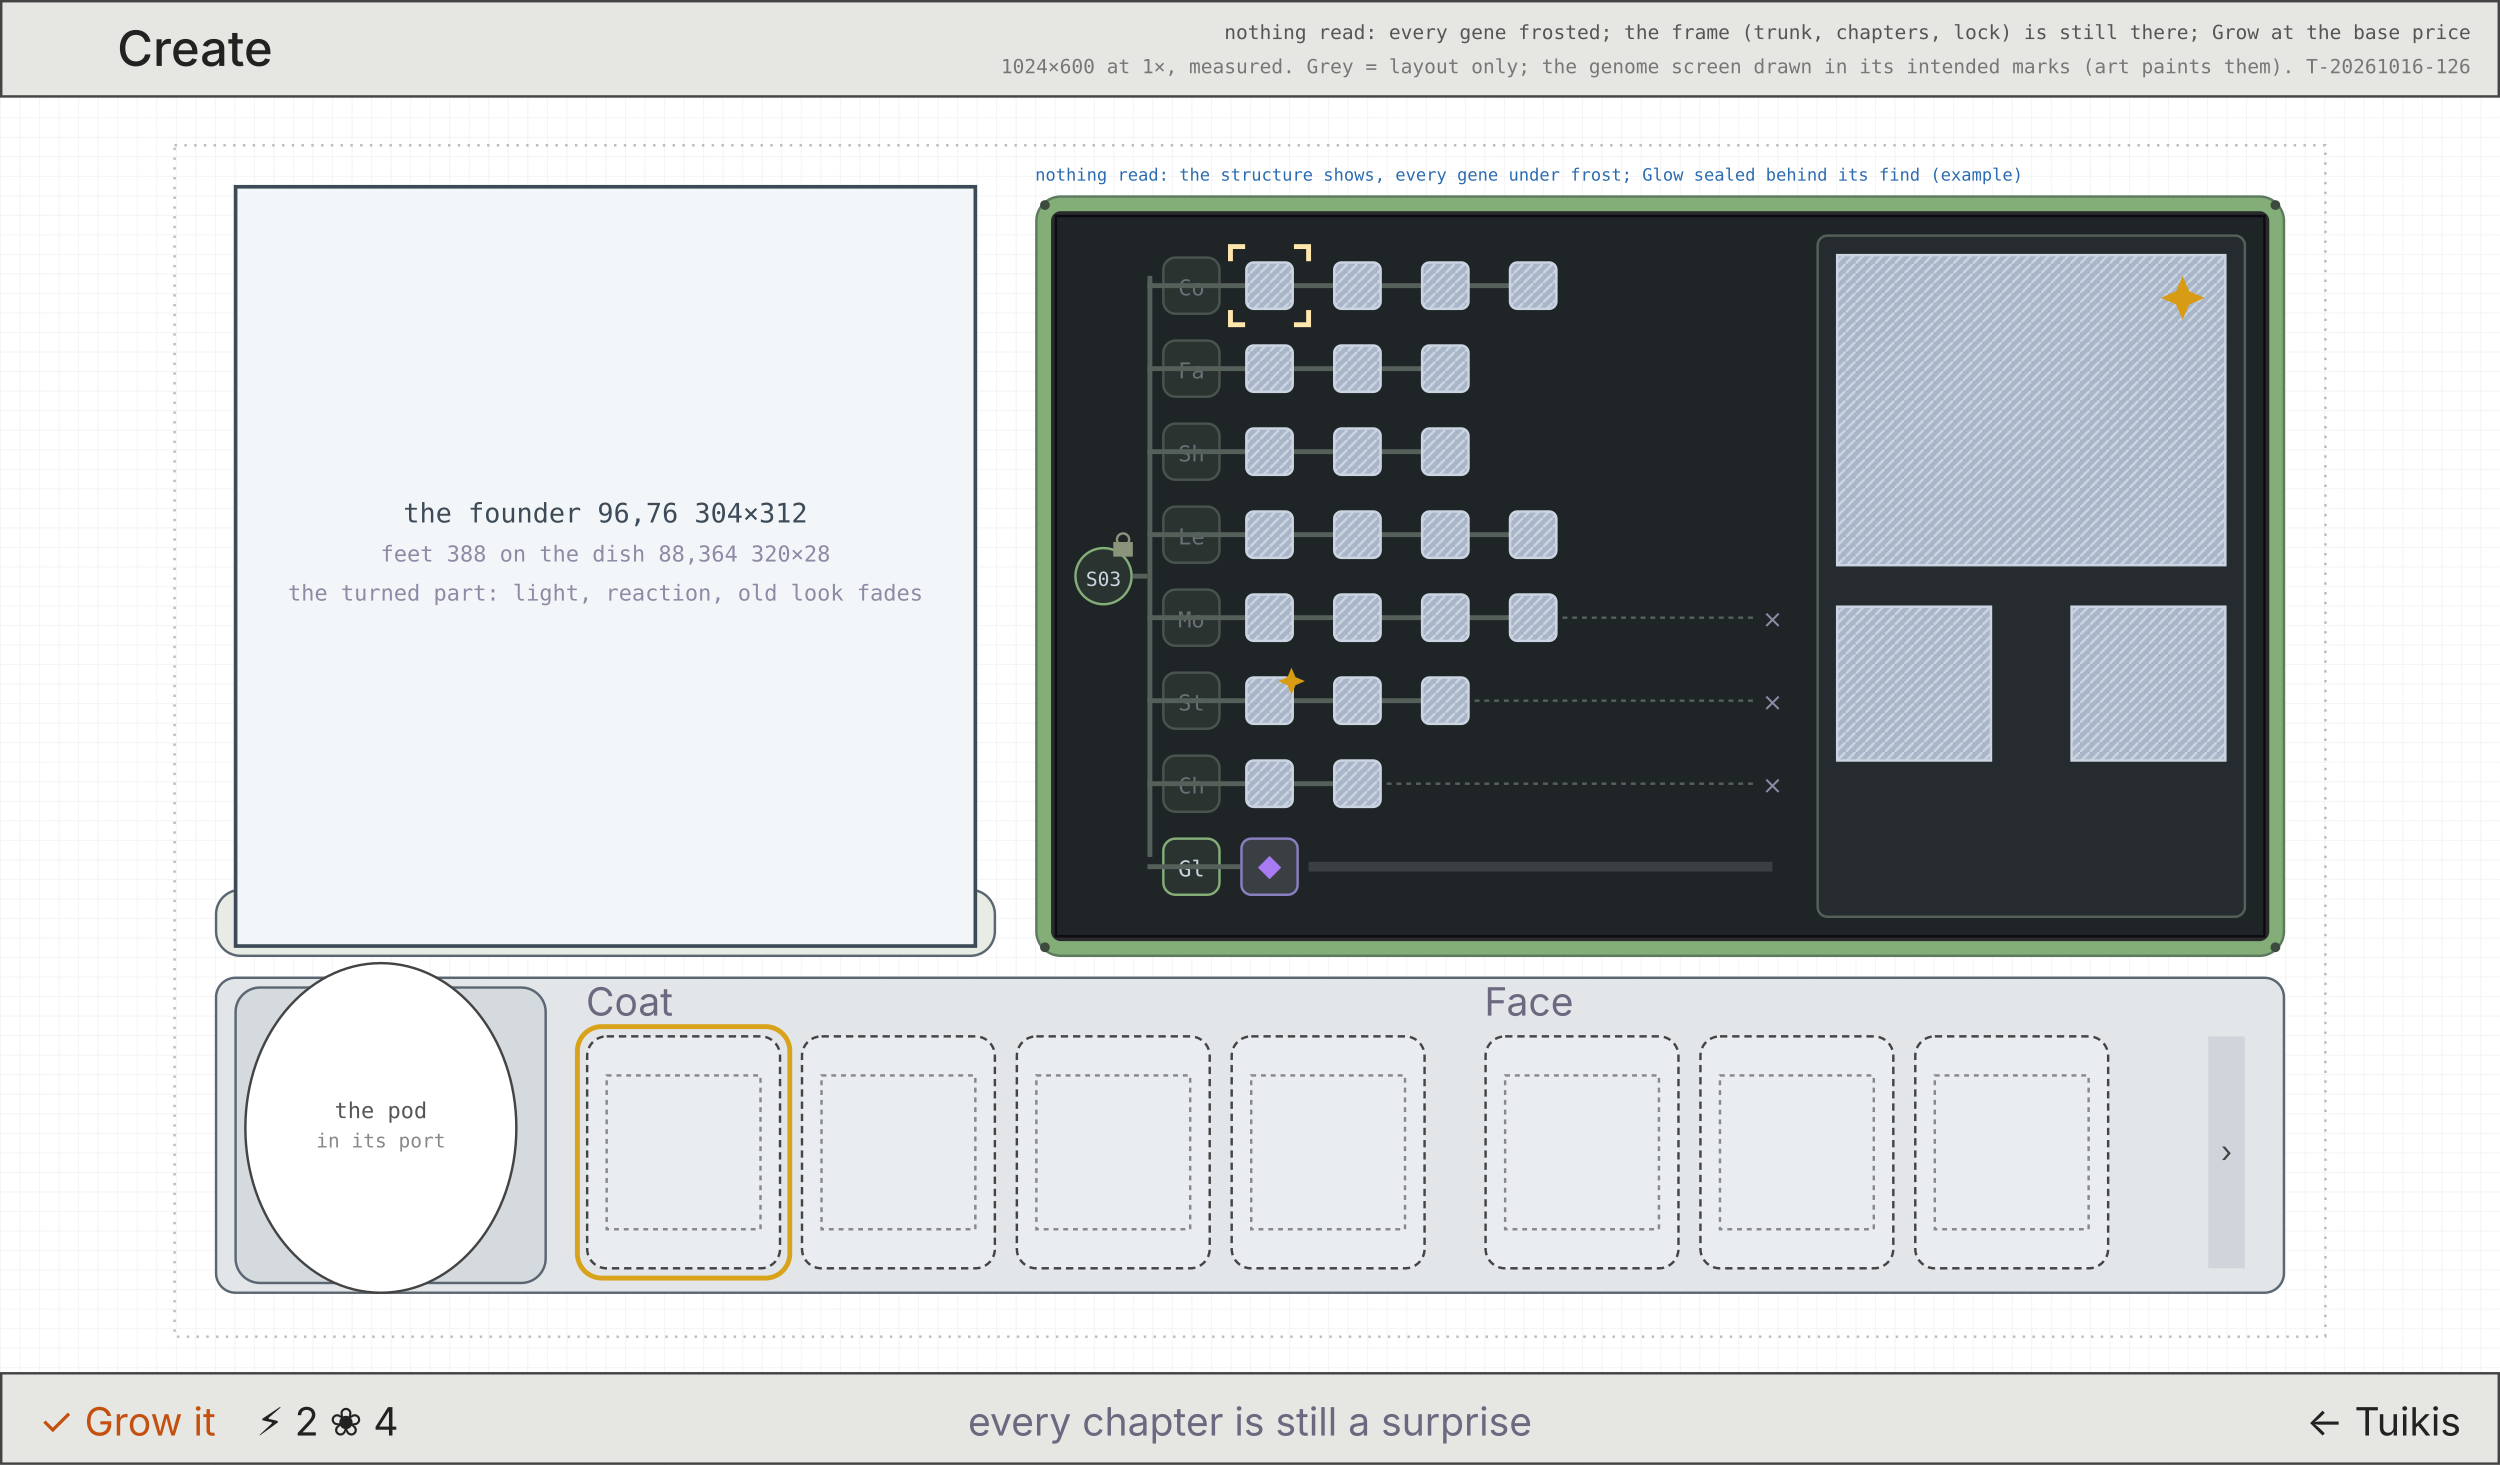
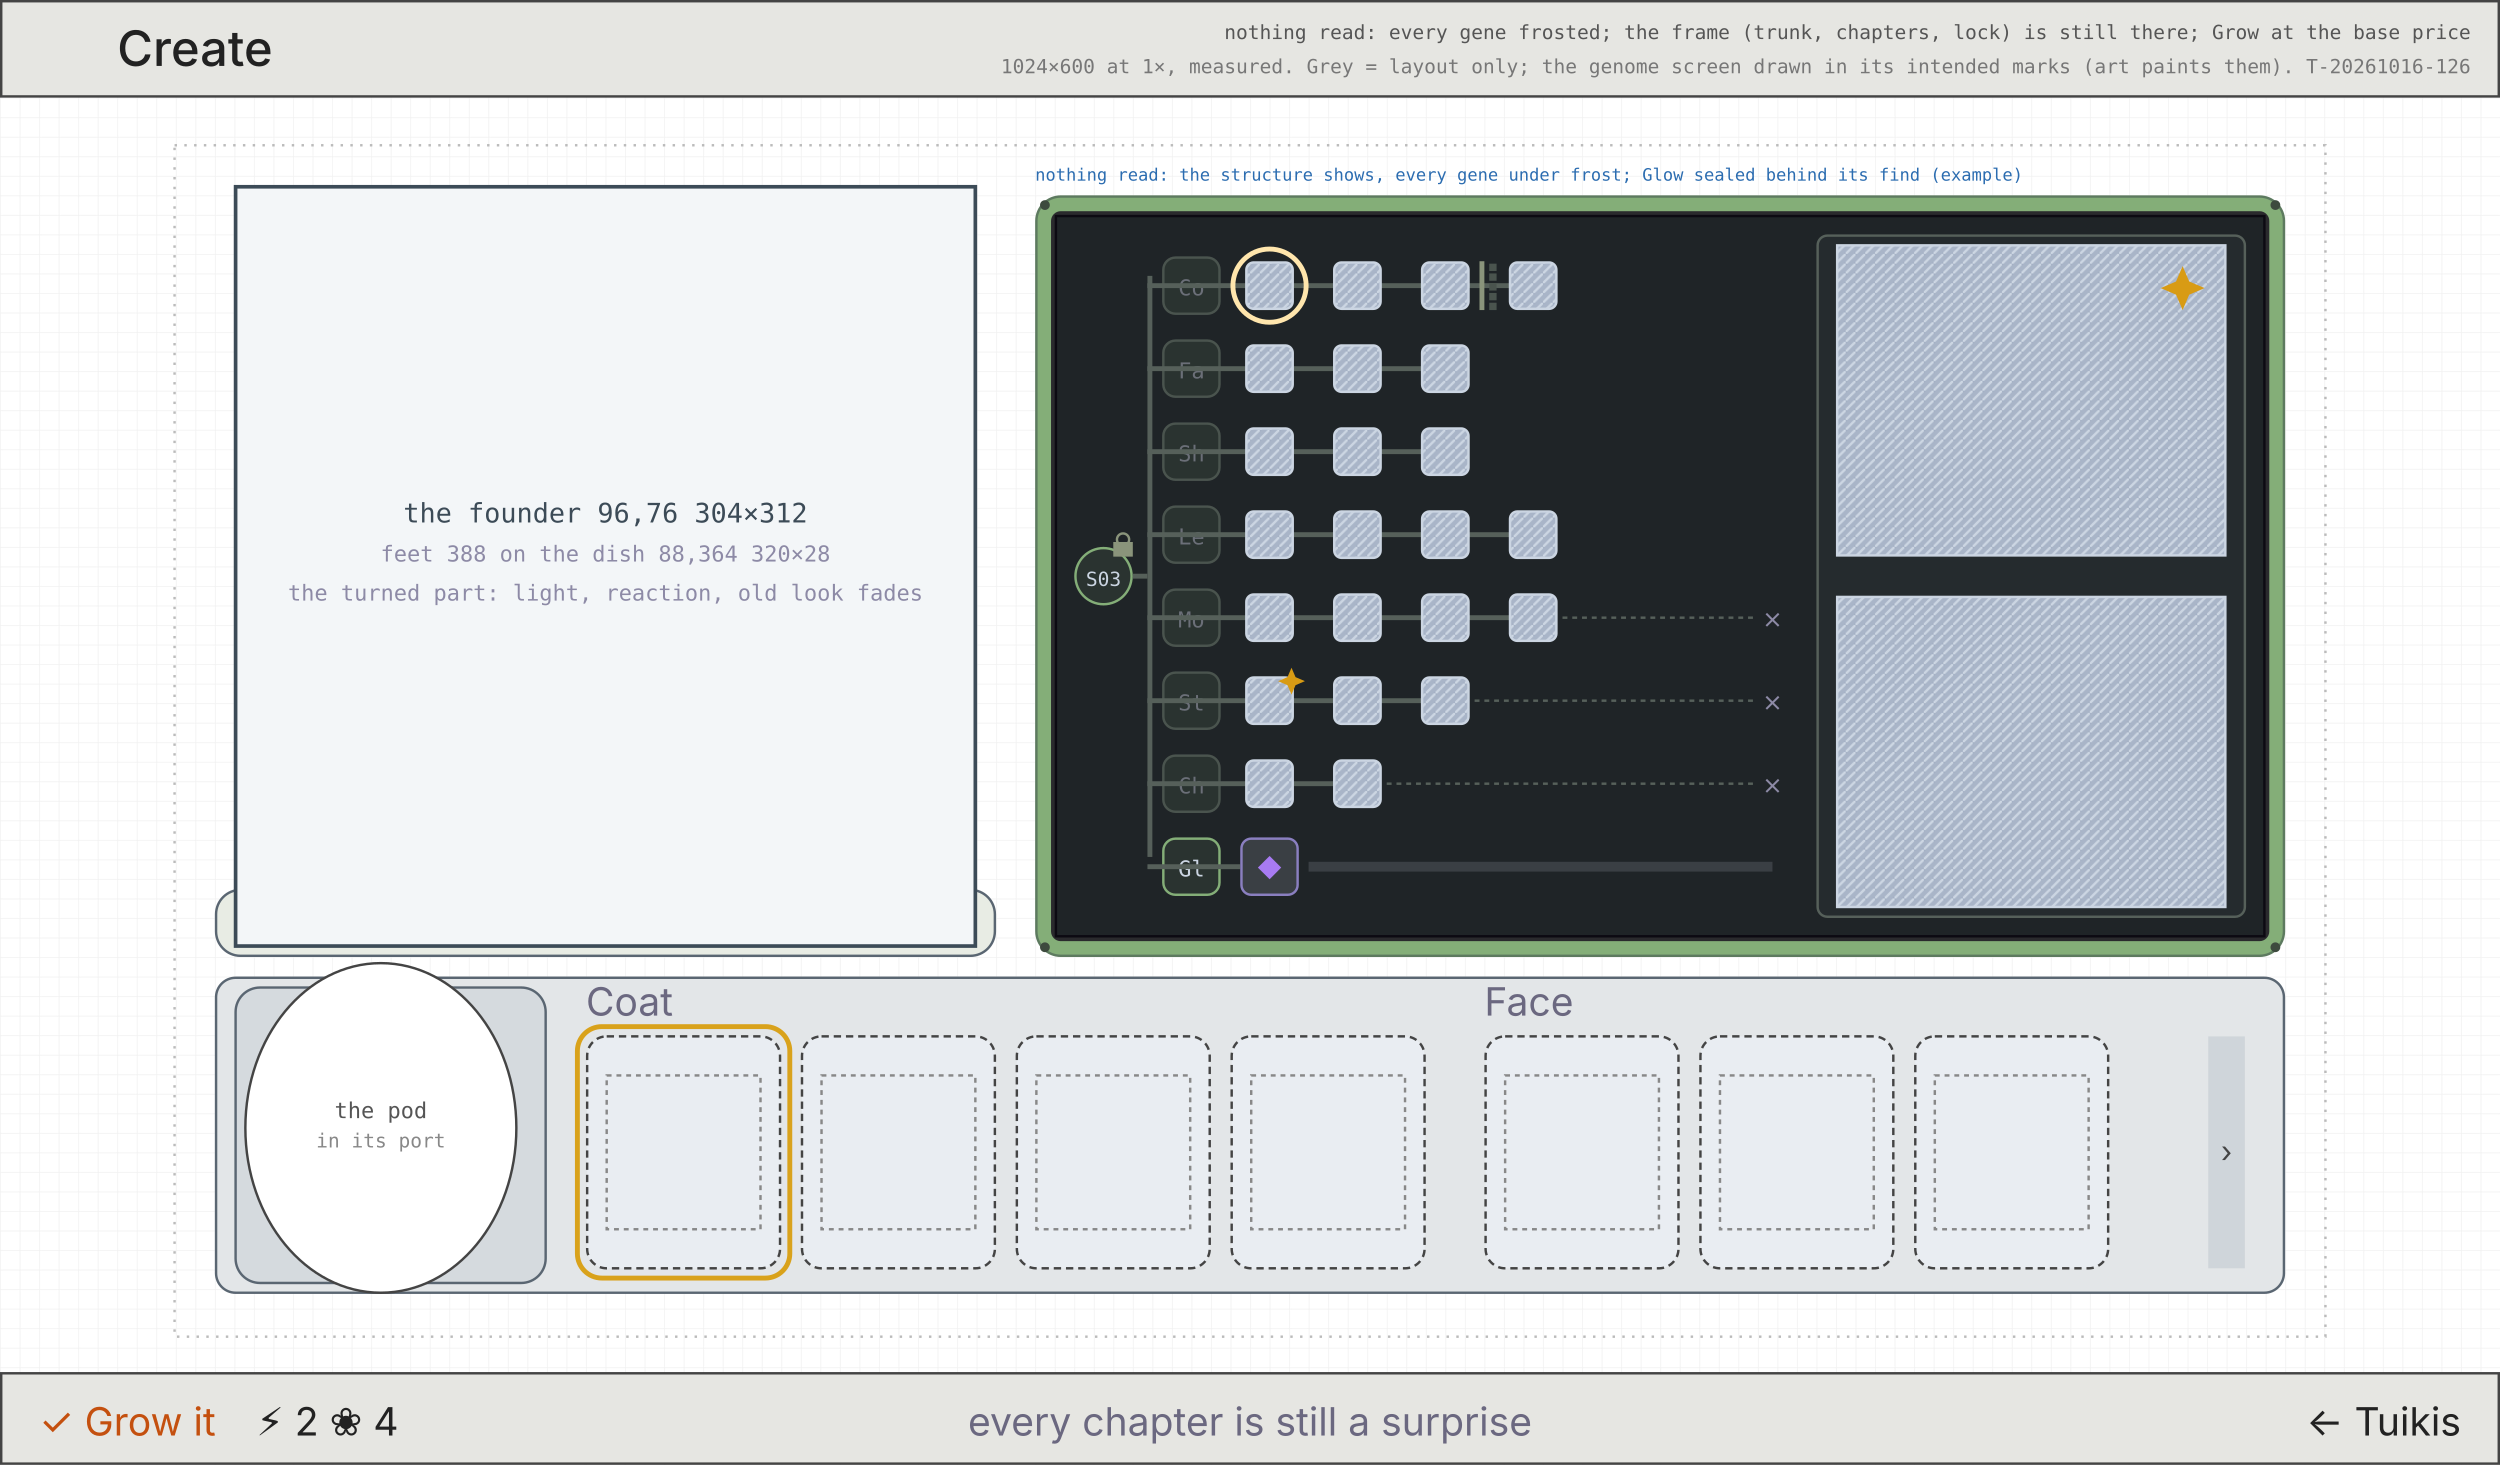
<svg xmlns="http://www.w3.org/2000/svg" viewBox="0 0 1024 600" width="1024" height="600" font-family="Inter, DejaVu Sans, sans-serif">
  <defs>
    <pattern id="g8" width="8" height="8" patternUnits="userSpaceOnUse">
      <path d="M8 0H0V8" fill="none" stroke="#efefef" stroke-width="0.5" />
    </pattern>
    <pattern id="fr" width="4" height="4" patternUnits="userSpaceOnUse">
      <rect width="4" height="4" fill="#a9b5c8" />
      <path d="M0 4L4 0" stroke="#cbd5e2" stroke-width="1" />
    </pattern>
  </defs>
  <rect width="1024" height="600" fill="#fff" />
  <rect width="1024" height="600" fill="url(#g8)" />
  <rect x="71.5" y="59.5" width="881" height="488" fill="none" stroke="#bbb" stroke-width="1" stroke-dasharray="1 3" />
  <rect x="0.5" y="0.5" width="1023" height="39" fill="#e6e6e2" stroke="#444" stroke-width="1" />
  <text x="48" y="27" font-size="20" fill="#222" text-anchor="start" font-weight="500">Create</text>
  <text x="1012" y="16" font-size="8" fill="#555" text-anchor="end" font-family="DejaVu Sans Mono, monospace">nothing read: every gene frosted; the frame (trunk, chapters, lock) is still there; Grow at the base price</text>
  <text x="1012" y="30" font-size="8" fill="#777" text-anchor="end" font-family="DejaVu Sans Mono, monospace">1024×600 at 1×, measured. Grey = layout only; the genome screen drawn in its intended marks (art paints them). T-20261016-126</text>
  <rect x="88.5" y="364.5" width="319" height="27" fill="#e8ece4" stroke="#5a6672" stroke-width="1" rx="10" />
  <rect x="96.5" y="76.5" width="303" height="311" fill="#f3f6f8" stroke="#3c4b57" stroke-width="1.5" />
  <text x="248" y="214" font-size="11" fill="#3c4b57" text-anchor="middle" font-family="DejaVu Sans Mono, monospace">the founder 96,76 304×312</text>
  <text x="248" y="230" font-size="9" fill="#8d8aa6" text-anchor="middle" font-family="DejaVu Sans Mono, monospace">feet 388 on the dish 88,364 320×28</text>
  <text x="248" y="246" font-size="9" fill="#8d8aa6" text-anchor="middle" font-family="DejaVu Sans Mono, monospace">the turned part: light, reaction, old look fades</text>
  <rect x="88.5" y="400.5" width="847" height="129" fill="#e3e6e8" stroke="#5a6672" stroke-width="1" rx="8" />
  <rect x="96.5" y="404.5" width="127" height="121" fill="#d5dade" stroke="#5a6672" stroke-width="1" rx="10" />
  <ellipse cx="156" cy="462" rx="55.5" ry="67.5" fill="#fff" stroke="#444" />
  <text x="156" y="458" font-size="9" fill="#555" text-anchor="middle" font-family="DejaVu Sans Mono, monospace">the pod</text>
  <text x="156" y="470" font-size="8" fill="#888" text-anchor="middle" font-family="DejaVu Sans Mono, monospace">in its port</text>
  <text x="240" y="416" font-size="16" fill="#6b6880" text-anchor="start">Coat</text>
  <rect x="240.5" y="424.5" width="79" height="95" fill="#e9edf2" stroke="#444" stroke-width="1" stroke-dasharray="3 2" rx="8" />
  <rect x="248.5" y="440.5" width="63" height="63" fill="#e9edf2" stroke="#888" stroke-width="1" stroke-dasharray="2 2" />
  <rect x="236.5" y="420.5" width="87" height="103" fill="none" stroke="#d9a21b" stroke-width="2" rx="10" />
  <rect x="328.5" y="424.5" width="79" height="95" fill="#e9edf2" stroke="#444" stroke-width="1" stroke-dasharray="3 2" rx="8" />
  <rect x="336.5" y="440.5" width="63" height="63" fill="#e9edf2" stroke="#888" stroke-width="1" stroke-dasharray="2 2" />
  <rect x="416.5" y="424.5" width="79" height="95" fill="#e9edf2" stroke="#444" stroke-width="1" stroke-dasharray="3 2" rx="8" />
  <rect x="424.5" y="440.5" width="63" height="63" fill="#e9edf2" stroke="#888" stroke-width="1" stroke-dasharray="2 2" />
  <rect x="504.5" y="424.5" width="79" height="95" fill="#e9edf2" stroke="#444" stroke-width="1" stroke-dasharray="3 2" rx="8" />
  <rect x="512.5" y="440.5" width="63" height="63" fill="#e9edf2" stroke="#888" stroke-width="1" stroke-dasharray="2 2" />
  <text x="608" y="416" font-size="16" fill="#6b6880" text-anchor="start">Face</text>
  <rect x="608.5" y="424.5" width="79" height="95" fill="#e9edf2" stroke="#444" stroke-width="1" stroke-dasharray="3 2" rx="8" />
  <rect x="616.5" y="440.5" width="63" height="63" fill="#e9edf2" stroke="#888" stroke-width="1" stroke-dasharray="2 2" />
  <rect x="696.5" y="424.5" width="79" height="95" fill="#e9edf2" stroke="#444" stroke-width="1" stroke-dasharray="3 2" rx="8" />
  <rect x="704.5" y="440.5" width="63" height="63" fill="#e9edf2" stroke="#888" stroke-width="1" stroke-dasharray="2 2" />
  <rect x="784.5" y="424.5" width="79" height="95" fill="#e9edf2" stroke="#444" stroke-width="1" stroke-dasharray="3 2" rx="8" />
  <rect x="792.5" y="440.5" width="63" height="63" fill="#e9edf2" stroke="#888" stroke-width="1" stroke-dasharray="2 2" />
  <rect x="904.5" y="424.5" width="15" height="95" fill="#cfd5da" stroke="none" stroke-width="1" />
  <text x="912" y="476" font-size="12" fill="#444" text-anchor="middle">›</text>
  <rect x="424.5" y="80.5" width="511" height="311" fill="#84ae78" stroke="#5d7a5f" stroke-width="1" rx="10" />
  <rect x="430.5" y="86.5" width="499" height="299" fill="#2a2a2d" stroke="none" stroke-width="1" rx="4" />
  <rect x="432.5" y="88.5" width="495" height="295" fill="#1f2427" stroke="#0c0a12" stroke-width="1" />
  <circle cx="428" cy="84" r="2" fill="#3d4a3e" stroke="none" stroke-width="1" />
  <circle cx="932" cy="84" r="2" fill="#3d4a3e" stroke="none" stroke-width="1" />
  <circle cx="428" cy="388" r="2" fill="#3d4a3e" stroke="none" stroke-width="1" />
  <circle cx="932" cy="388" r="2" fill="#3d4a3e" stroke="none" stroke-width="1" />
  <rect x="470" y="113" width="2" height="238" fill="#56605a" />
  <rect x="440.5" y="224.5" width="23" height="23" fill="#2a3330" stroke="#84ae78" stroke-width="1" rx="12" />
  <text x="452" y="240" font-size="8" fill="#cbd5e2" text-anchor="middle" font-family="DejaVu Sans Mono, monospace">S03</text>
  <rect x="464" y="235" width="6" height="2" fill="#56605a" />
  <rect x="456" y="222" width="8" height="6" fill="#8a947b" />
  <rect x="457.5" y="218.5" width="5" height="5" fill="none" stroke="#8a947b" stroke-width="1" rx="3" />
  <rect x="476.5" y="105.5" width="23" height="23" fill="#2a3330" stroke="#4a544e" stroke-width="1" rx="5" />
  <text x="488" y="121" font-size="9" fill="#6b6f78" text-anchor="middle" font-family="DejaVu Sans Mono, monospace">Co</text>
  <rect x="470" y="116" width="158" height="2" fill="#56605a" />
  <rect x="510.5" y="107.5" width="19" height="19" fill="url(#fr)" stroke="#cbd5e2" stroke-width="1" rx="3" />
-   <path d="M504 107V101H510" fill="none" stroke="#ffe6ad" stroke-width="2" />
-   <path d="M536 107V101H530" fill="none" stroke="#ffe6ad" stroke-width="2" />
-   <path d="M504 127V133H510" fill="none" stroke="#ffe6ad" stroke-width="2" />
-   <path d="M536 127V133H530" fill="none" stroke="#ffe6ad" stroke-width="2" />
+   <circle cx="520" cy="117" r="15" fill="none" stroke="#ffe6ad" stroke-width="2" />
  <rect x="546.5" y="107.5" width="19" height="19" fill="url(#fr)" stroke="#cbd5e2" stroke-width="1" rx="3" />
+   <rect x="606" y="107" width="2" height="20" fill="#8a947b" />
+   <rect x="610" y="108" width="3" height="3" fill="#4a544e" />
+   <rect x="610" y="112" width="3" height="3" fill="#4a544e" />
+   <rect x="610" y="116" width="3" height="3" fill="#4a544e" />
+   <rect x="610" y="120" width="3" height="3" fill="#4a544e" />
+   <rect x="610" y="124" width="3" height="3" fill="#4a544e" />
  <rect x="582.5" y="107.5" width="19" height="19" fill="url(#fr)" stroke="#cbd5e2" stroke-width="1" rx="3" />
  <rect x="618.5" y="107.5" width="19" height="19" fill="url(#fr)" stroke="#cbd5e2" stroke-width="1" rx="3" />
  <rect x="476.5" y="139.5" width="23" height="23" fill="#2a3330" stroke="#4a544e" stroke-width="1" rx="5" />
  <text x="488" y="155" font-size="9" fill="#6b6f78" text-anchor="middle" font-family="DejaVu Sans Mono, monospace">Fa</text>
  <rect x="470" y="150" width="122" height="2" fill="#56605a" />
  <rect x="510.5" y="141.5" width="19" height="19" fill="url(#fr)" stroke="#cbd5e2" stroke-width="1" rx="3" />
  <rect x="546.5" y="141.5" width="19" height="19" fill="url(#fr)" stroke="#cbd5e2" stroke-width="1" rx="3" />
  <rect x="582.5" y="141.5" width="19" height="19" fill="url(#fr)" stroke="#cbd5e2" stroke-width="1" rx="3" />
  <rect x="476.5" y="173.5" width="23" height="23" fill="#2a3330" stroke="#4a544e" stroke-width="1" rx="5" />
  <text x="488" y="189" font-size="9" fill="#6b6f78" text-anchor="middle" font-family="DejaVu Sans Mono, monospace">Sh</text>
  <rect x="470" y="184" width="122" height="2" fill="#56605a" />
  <rect x="510.5" y="175.5" width="19" height="19" fill="url(#fr)" stroke="#cbd5e2" stroke-width="1" rx="3" />
  <rect x="546.5" y="175.5" width="19" height="19" fill="url(#fr)" stroke="#cbd5e2" stroke-width="1" rx="3" />
  <rect x="582.5" y="175.5" width="19" height="19" fill="url(#fr)" stroke="#cbd5e2" stroke-width="1" rx="3" />
  <rect x="476.5" y="207.5" width="23" height="23" fill="#2a3330" stroke="#4a544e" stroke-width="1" rx="5" />
  <text x="488" y="223" font-size="9" fill="#6b6f78" text-anchor="middle" font-family="DejaVu Sans Mono, monospace">Le</text>
  <rect x="470" y="218" width="158" height="2" fill="#56605a" />
  <rect x="510.5" y="209.5" width="19" height="19" fill="url(#fr)" stroke="#cbd5e2" stroke-width="1" rx="3" />
  <rect x="546.5" y="209.5" width="19" height="19" fill="url(#fr)" stroke="#cbd5e2" stroke-width="1" rx="3" />
  <rect x="582.5" y="209.5" width="19" height="19" fill="url(#fr)" stroke="#cbd5e2" stroke-width="1" rx="3" />
  <rect x="618.5" y="209.5" width="19" height="19" fill="url(#fr)" stroke="#cbd5e2" stroke-width="1" rx="3" />
  <rect x="476.5" y="241.5" width="23" height="23" fill="#2a3330" stroke="#4a544e" stroke-width="1" rx="5" />
  <text x="488" y="257" font-size="9" fill="#6b6f78" text-anchor="middle" font-family="DejaVu Sans Mono, monospace">Mo</text>
  <rect x="470" y="252" width="158" height="2" fill="#56605a" />
  <line x1="640" y1="253" x2="720" y2="253" stroke="#56605a" stroke-dasharray="2 2" />
  <text x="726" y="257" font-size="10" fill="#8d8aa6" text-anchor="middle">⨯</text>
  <rect x="510.5" y="243.5" width="19" height="19" fill="url(#fr)" stroke="#cbd5e2" stroke-width="1" rx="3" />
  <rect x="546.5" y="243.5" width="19" height="19" fill="url(#fr)" stroke="#cbd5e2" stroke-width="1" rx="3" />
  <rect x="582.5" y="243.5" width="19" height="19" fill="url(#fr)" stroke="#cbd5e2" stroke-width="1" rx="3" />
  <rect x="618.5" y="243.5" width="19" height="19" fill="url(#fr)" stroke="#cbd5e2" stroke-width="1" rx="3" />
  <rect x="476.5" y="275.5" width="23" height="23" fill="#2a3330" stroke="#4a544e" stroke-width="1" rx="5" />
  <text x="488" y="291" font-size="9" fill="#6b6f78" text-anchor="middle" font-family="DejaVu Sans Mono, monospace">St</text>
  <rect x="470" y="286" width="122" height="2" fill="#56605a" />
  <line x1="604" y1="287" x2="720" y2="287" stroke="#56605a" stroke-dasharray="2 2" />
  <text x="726" y="291" font-size="10" fill="#8d8aa6" text-anchor="middle">⨯</text>
  <rect x="510.5" y="277.5" width="19" height="19" fill="url(#fr)" stroke="#cbd5e2" stroke-width="1" rx="3" />
  <path d="M529 273.5L530.65 277.35L534.5 279L530.65 280.65L529 284.5L527.35 280.65L523.5 279L527.35 277.35Z" fill="#d89b14" />
  <rect x="546.5" y="277.5" width="19" height="19" fill="url(#fr)" stroke="#cbd5e2" stroke-width="1" rx="3" />
  <rect x="582.5" y="277.5" width="19" height="19" fill="url(#fr)" stroke="#cbd5e2" stroke-width="1" rx="3" />
  <rect x="476.5" y="309.5" width="23" height="23" fill="#2a3330" stroke="#4a544e" stroke-width="1" rx="5" />
  <text x="488" y="325" font-size="9" fill="#6b6f78" text-anchor="middle" font-family="DejaVu Sans Mono, monospace">Ch</text>
  <rect x="470" y="320" width="86" height="2" fill="#56605a" />
  <line x1="568" y1="321" x2="720" y2="321" stroke="#56605a" stroke-dasharray="2 2" />
  <text x="726" y="325" font-size="10" fill="#8d8aa6" text-anchor="middle">⨯</text>
  <rect x="510.5" y="311.5" width="19" height="19" fill="url(#fr)" stroke="#cbd5e2" stroke-width="1" rx="3" />
  <rect x="546.5" y="311.5" width="19" height="19" fill="url(#fr)" stroke="#cbd5e2" stroke-width="1" rx="3" />
  <rect x="476.5" y="343.5" width="23" height="23" fill="#2a3330" stroke="#84ae78" stroke-width="1" rx="5" />
  <text x="488" y="359" font-size="9" fill="#cbd5e2" text-anchor="middle" font-family="DejaVu Sans Mono, monospace">Gl</text>
  <rect x="470" y="354" width="38" height="2" fill="#56605a" />
  <rect x="508.5" y="343.5" width="23" height="23" fill="#3a3f44" stroke="#8a7fc0" stroke-width="1" rx="4" />
  <text x="520" y="359" font-size="10" fill="#a87bf3" text-anchor="middle">◆</text>
  <rect x="536" y="353" width="190" height="4" fill="#3a3f44" />
  <rect x="744.5" y="96.5" width="175" height="279" fill="#252b2e" stroke="#56605a" stroke-width="1" rx="4" />
-   <rect x="752.5" y="104.5" width="159" height="127" fill="url(#fr)" stroke="#cbd5e2" stroke-width="1" />
-   <path d="M894 113L896.7 119.3L903 122L896.7 124.7L894 131L891.3 124.7L885 122L891.3 119.3Z" fill="#d89b14" />
-   <rect x="752.5" y="248.5" width="63" height="63" fill="url(#fr)" stroke="#cbd5e2" stroke-width="1" />
-   <rect x="848.5" y="248.5" width="63" height="63" fill="url(#fr)" stroke="#cbd5e2" stroke-width="1" />
+   <rect x="752.5" y="100.5" width="159" height="127" fill="url(#fr)" stroke="#cbd5e2" stroke-width="1" />
+   <path d="M894 109L896.7 115.3L903 118L896.7 120.7L894 127L891.3 120.7L885 118L891.3 115.3Z" fill="#d89b14" />
+   <rect x="752.5" y="244.5" width="159" height="127" fill="url(#fr)" stroke="#cbd5e2" stroke-width="1" />
  <text x="424" y="74" font-size="7" fill="#2b6cb0" text-anchor="start" font-family="DejaVu Sans Mono, monospace">nothing read: the structure shows, every gene under frost; Glow sealed behind its find (example)</text>
  <rect x="0.5" y="562.5" width="1023" height="37" fill="#e6e6e2" stroke="#444" stroke-width="1" />
  <text x="16" y="588" font-size="16" fill="#c4500f" text-anchor="start">✓ Grow it</text>
  <text x="105" y="588" font-size="16" fill="#222" text-anchor="start">⚡ 2 ❀ 4</text>
  <text x="512" y="588" font-size="16" fill="#6b6880" text-anchor="middle">every chapter is still a surprise</text>
  <text x="1008" y="588" font-size="16" fill="#222" text-anchor="end">← Tuikis</text>
</svg>
